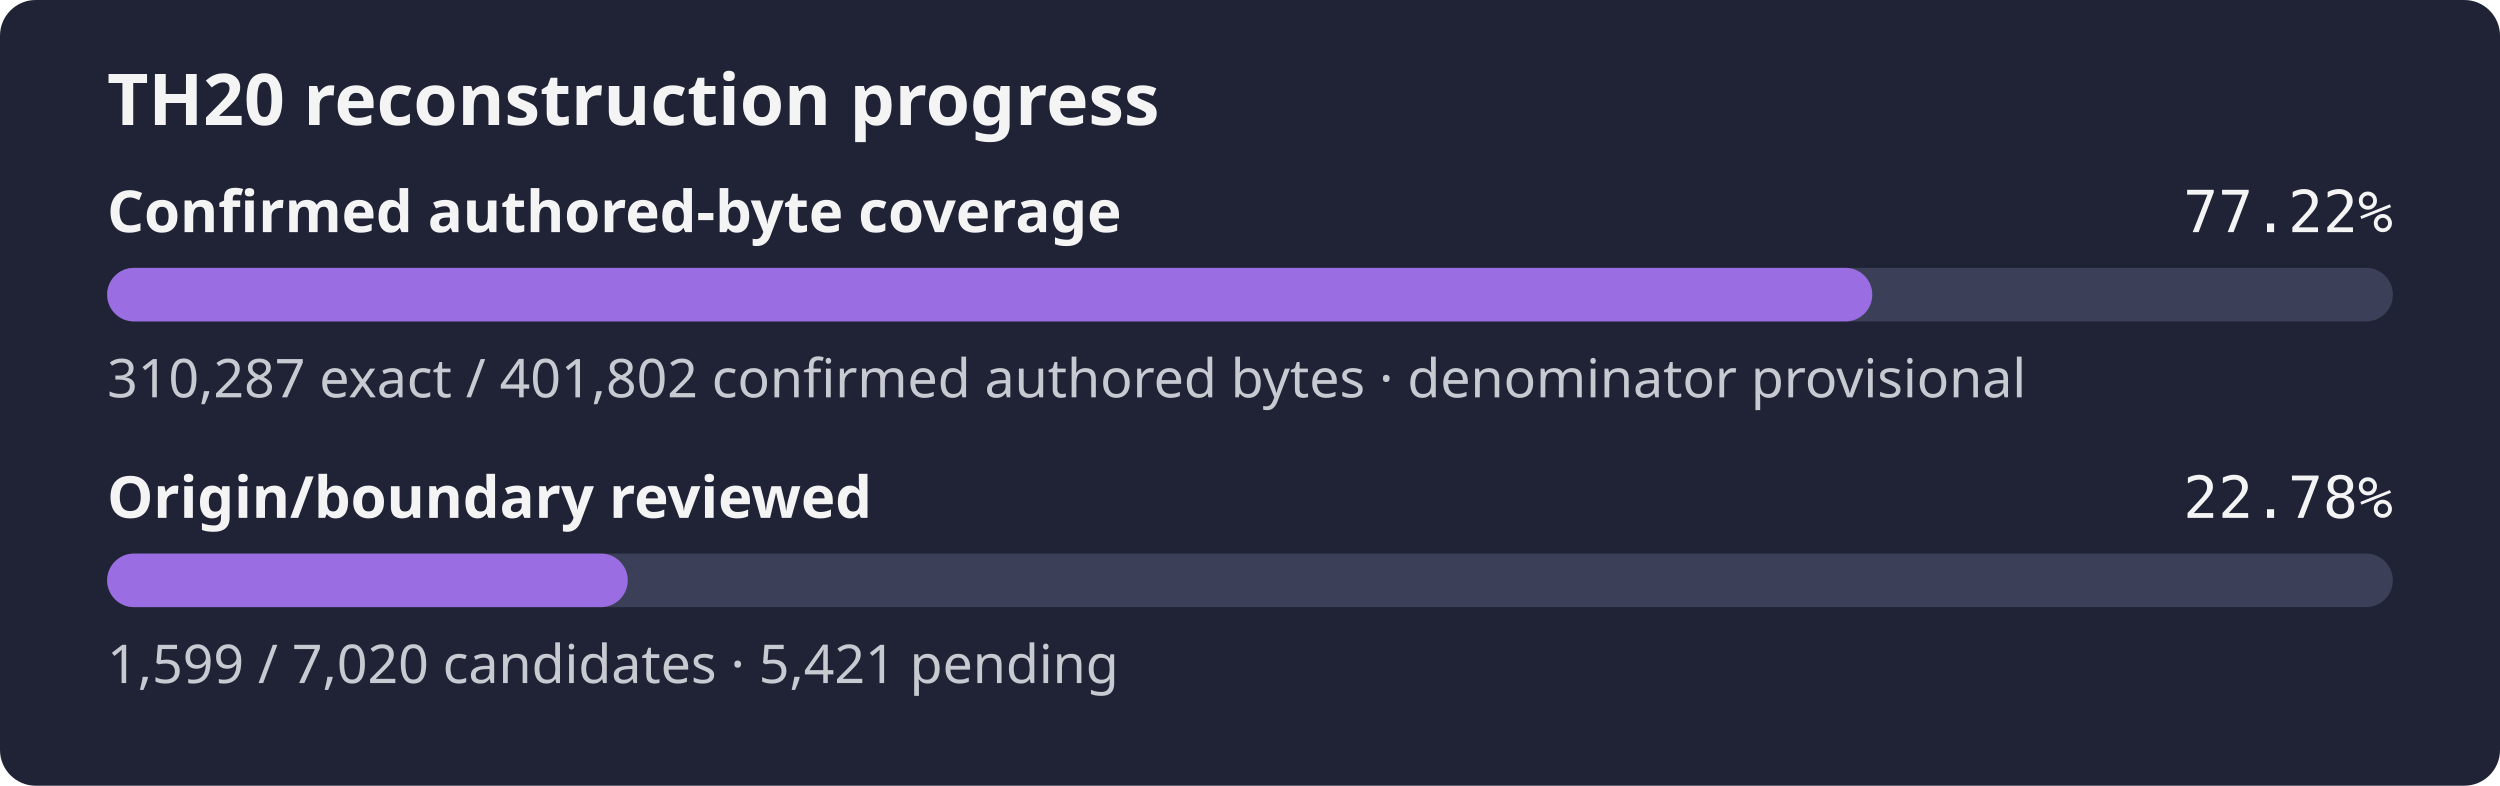
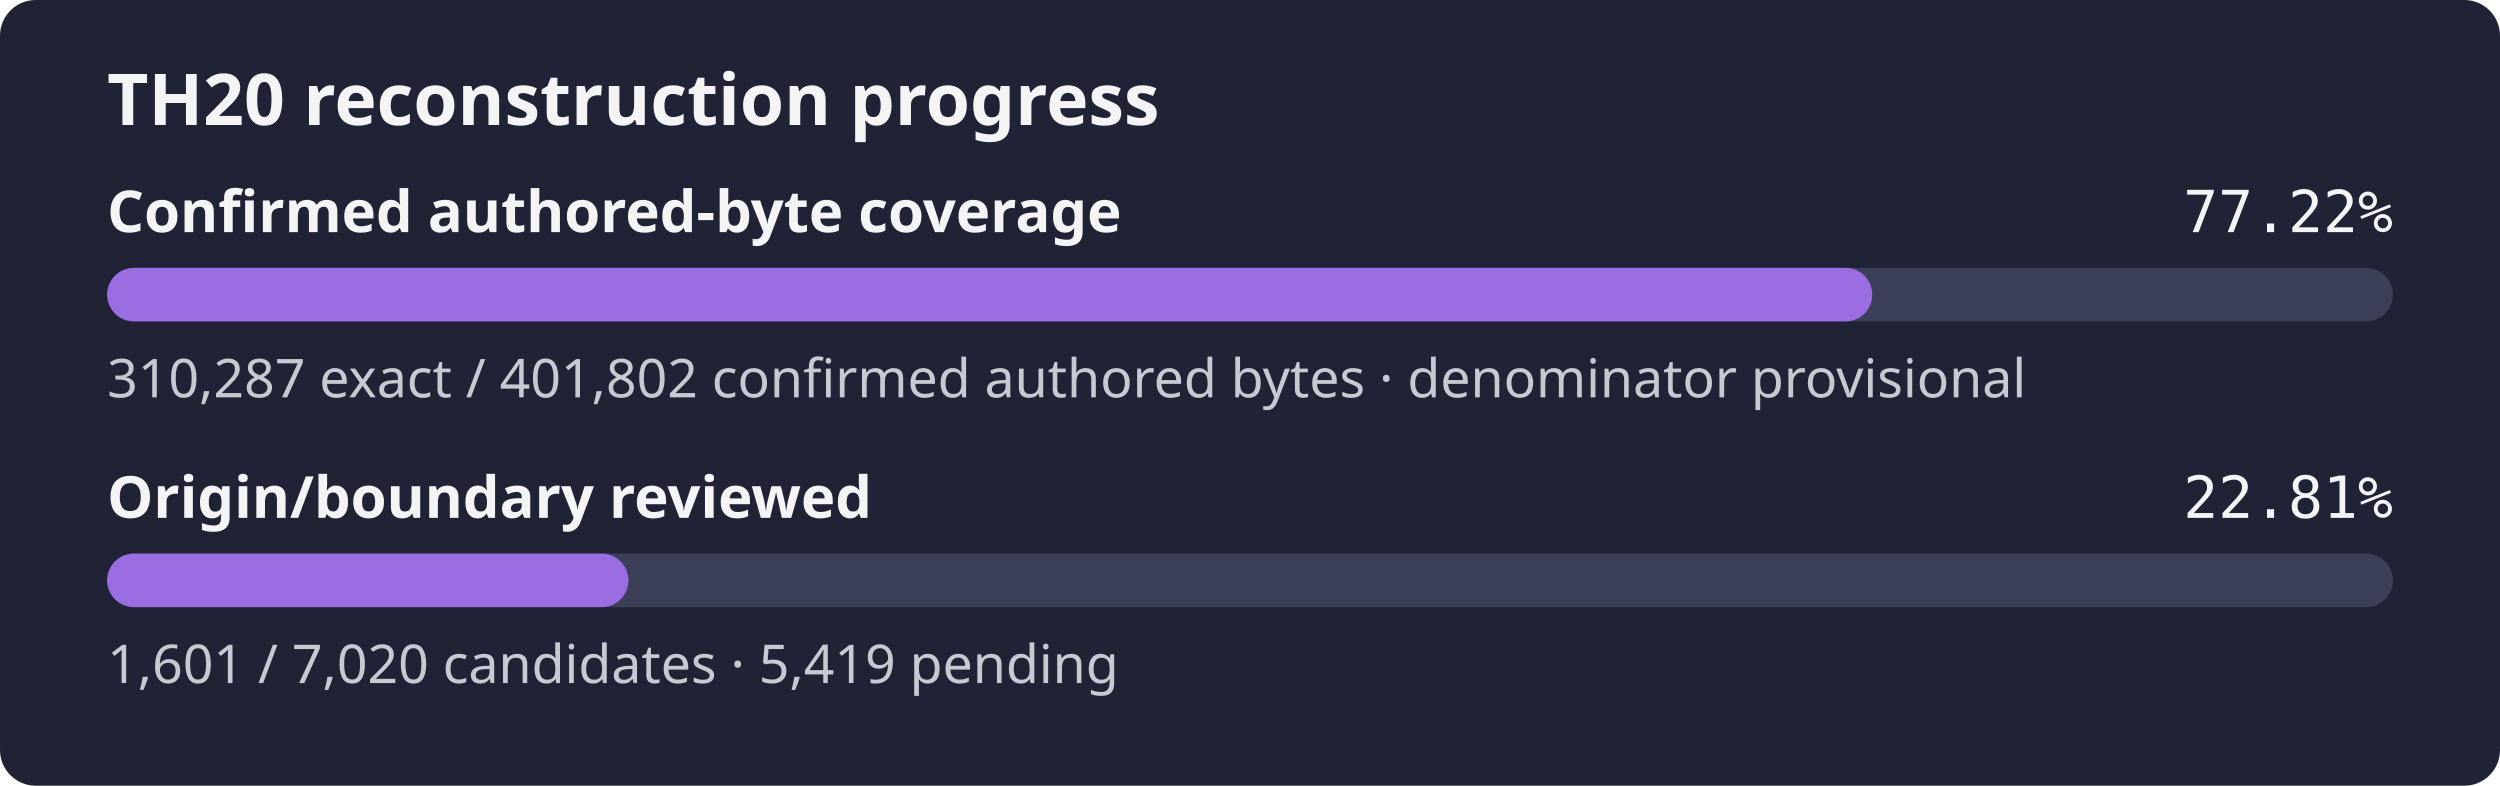
- <svg xmlns="http://www.w3.org/2000/svg" width="560" height="176" role="img" aria-label="TH20 reconstruction progress: 77.22% of the confirmed authored-byte set is exact, origin review 22.78%">
+ <svg xmlns="http://www.w3.org/2000/svg" width="560" height="176" role="img" aria-label="TH20 reconstruction progress: 77.22% of the confirmed authored-byte set is exact, origin review 22.81%">
  <rect width="560" height="176" rx="8" fill="#1f2335" />
  <text x="24" y="28" fill="#f4f4f5" font-family="sans-serif" font-size="16" font-weight="600">TH20 reconstruction progress</text>
  <text x="24" y="52" fill="#f4f4f5" font-family="sans-serif" font-size="13" font-weight="600">Confirmed authored-byte coverage</text>
  <text x="536" y="52" fill="#f4f4f5" text-anchor="end" font-family="monospace" font-size="13">77.22%</text>
  <rect x="24" y="60" width="512" height="12" rx="6" fill="#3b4058" />
  <rect x="24" y="60" width="395.39" height="12" rx="6" fill="#9b6de3" />
  <text x="24" y="89" fill="#c8cad2" font-family="sans-serif" font-size="12">310,287 exact / 401,802 confirmed authored bytes · denominator provisional</text>
  <text x="24" y="116" fill="#f4f4f5" font-family="sans-serif" font-size="13" font-weight="600">Origin/boundary reviewed</text>
-   <text x="536" y="116" fill="#f4f4f5" text-anchor="end" font-family="monospace" font-size="13">22.78%</text>
+   <text x="536" y="116" fill="#f4f4f5" text-anchor="end" font-family="monospace" font-size="13">22.81%</text>
  <rect x="24" y="124" width="512" height="12" rx="6" fill="#3b4058" />
-   <rect x="24" y="124" width="116.62" height="12" rx="6" fill="#9b6de3" />
-   <text x="24" y="153" fill="#c8cad2" font-family="sans-serif" font-size="12">1,599 / 7,020 candidates · 5,421 pending</text>
+   <rect x="24" y="124" width="116.77" height="12" rx="6" fill="#9b6de3" />
+   <text x="24" y="153" fill="#c8cad2" font-family="sans-serif" font-size="12">1,601 / 7,020 candidates · 5,419 pending</text>
</svg>
